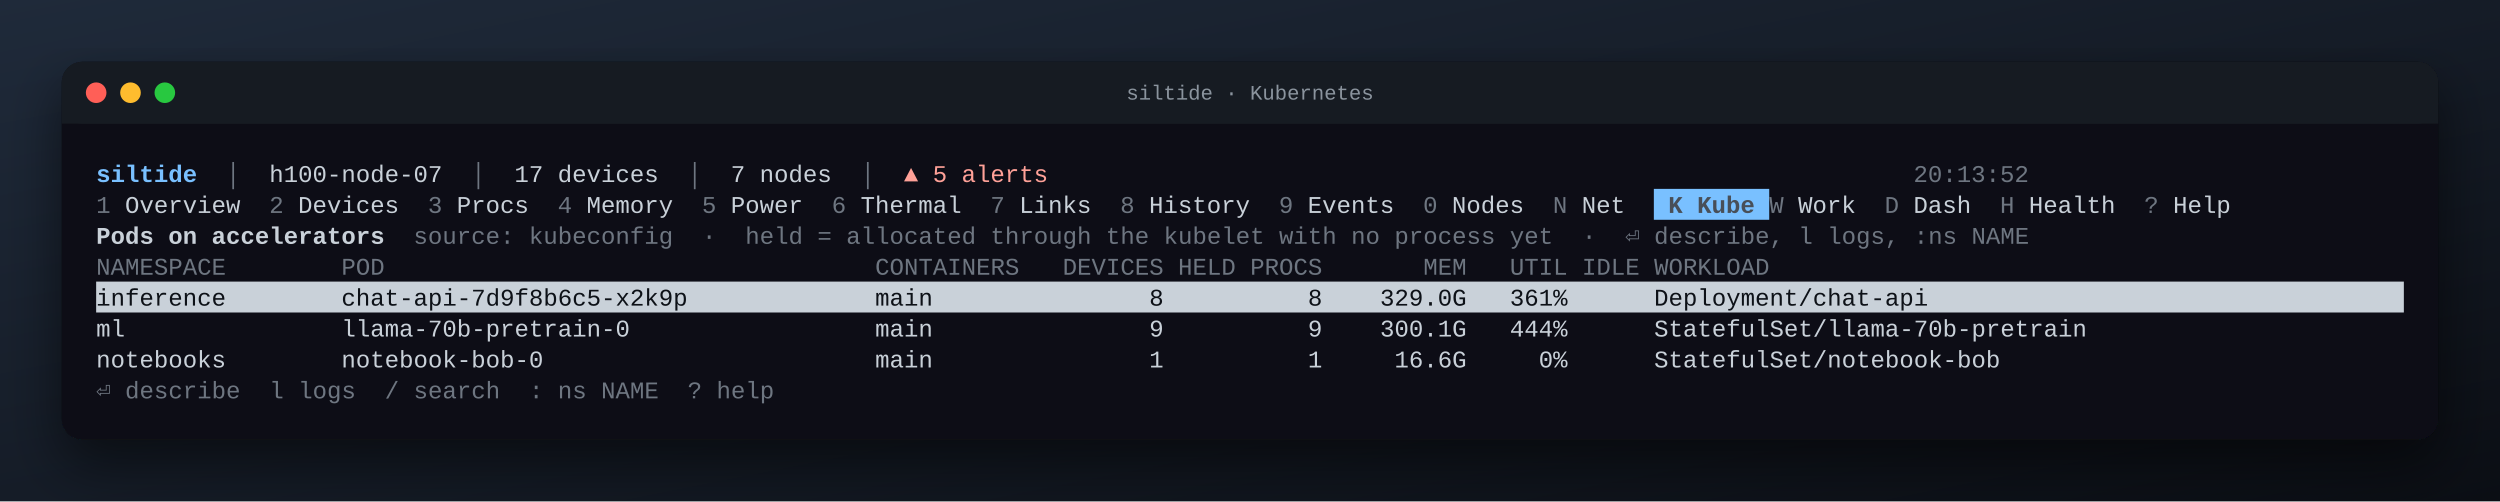
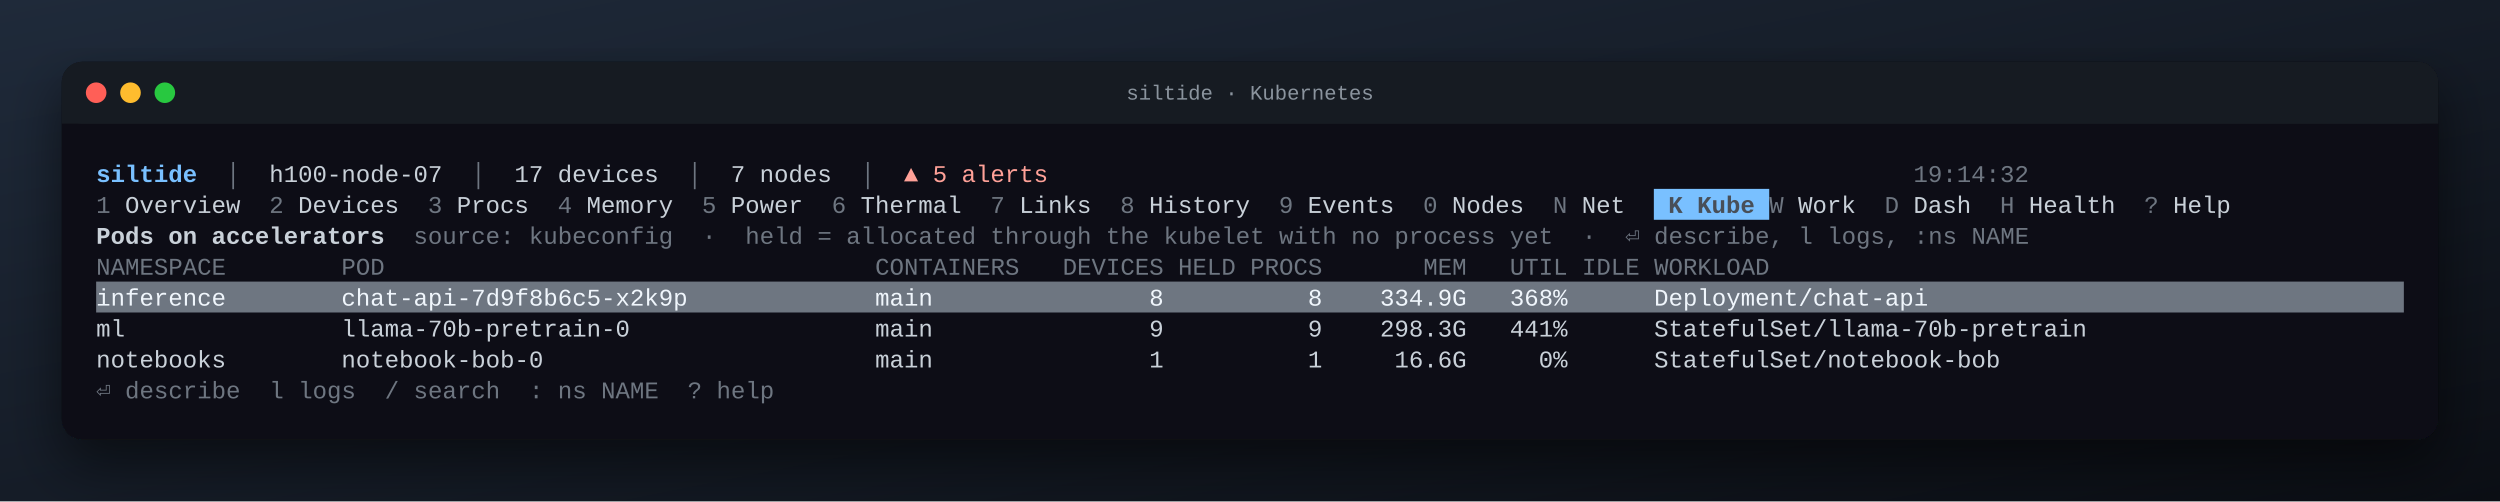
<svg xmlns="http://www.w3.org/2000/svg" width="1456" height="292" viewBox="0 0 1456 292" font-family="JetBrains Mono, SFMono-Regular, Menlo, Consolas, Liberation Mono, monospace" font-size="14">
  <defs>
    <linearGradient id="desk" x1="0" y1="0" x2="1" y2="1">
      <stop offset="0" stop-color="#1f2a3a" />
      <stop offset="1" stop-color="#0b0e14" />
    </linearGradient>
    <filter id="shadow" x="-10%" y="-10%" width="120%" height="130%">
      <feDropShadow dx="0" dy="14" stdDeviation="16" flood-color="#000" flood-opacity="0.55" />
    </filter>
  </defs>
  <rect width="100%" height="100%" fill="url(#desk)" />
  <rect x="36" y="36" width="1384" height="220" rx="12" fill="#0d1117" filter="url(#shadow)" />
  <rect x="36" y="36" width="1384" height="36" rx="12" fill="#161b22" />
  <rect x="36" y="60" width="1384" height="12" fill="#161b22" />
  <circle cx="56" cy="54" r="6" fill="#ff5f57" />
  <circle cx="76" cy="54" r="6" fill="#febc2e" />
  <circle cx="96" cy="54" r="6" fill="#28c840" />
  <text x="50%" y="58" text-anchor="middle" fill="#8b949e" font-size="12">siltide · Kubernetes</text>
  <g xml:space="preserve" transform="translate(36 36)">
    <text y="70.0" fill="#c9d1d9" xml:space="preserve" style="white-space:pre">
      <tspan x="20.0" fill="#79c0ff" font-weight="bold">siltide</tspan>
      <tspan x="78.8" fill="#6e7681">  │  </tspan>
      <tspan x="120.8">h100-node-07</tspan>
      <tspan x="221.6" fill="#6e7681">  │  </tspan>
      <tspan x="263.6">17 devices</tspan>
      <tspan x="347.6" fill="#6e7681">  │  </tspan>
      <tspan x="389.6">7 nodes</tspan>
      <tspan x="448.4" fill="#6e7681">  │  </tspan>
      <tspan x="490.4" fill="#ffa198">▲ 5 alerts</tspan>
-       <tspan x="1078.4" fill="#6e7681">20:13:52                         </tspan>
+       <tspan x="1078.4" fill="#6e7681">19:14:32                         </tspan>
    </text>
    <rect x="927.2" y="74.0" width="67.2" height="18.0" fill="#79c0ff" />
    <text y="88.0" fill="#c9d1d9" xml:space="preserve" style="white-space:pre">
      <tspan x="20.0" fill="#6e7681">1</tspan>
      <tspan x="28.4"> Overview  </tspan>
      <tspan x="120.8" fill="#6e7681">2</tspan>
      <tspan x="129.2"> Devices  </tspan>
      <tspan x="213.2" fill="#6e7681">3</tspan>
      <tspan x="221.6"> Procs  </tspan>
      <tspan x="288.8" fill="#6e7681">4</tspan>
      <tspan x="297.2"> Memory  </tspan>
      <tspan x="372.8" fill="#6e7681">5</tspan>
      <tspan x="381.2"> Power  </tspan>
      <tspan x="448.4" fill="#6e7681">6</tspan>
      <tspan x="456.8"> Thermal  </tspan>
      <tspan x="540.8" fill="#6e7681">7</tspan>
      <tspan x="549.2"> Links  </tspan>
      <tspan x="616.4" fill="#6e7681">8</tspan>
      <tspan x="624.8"> History  </tspan>
      <tspan x="708.8" fill="#6e7681">9</tspan>
      <tspan x="717.2"> Events  </tspan>
      <tspan x="792.8" fill="#6e7681">0</tspan>
      <tspan x="801.2"> Nodes  </tspan>
      <tspan x="868.4" fill="#6e7681">N</tspan>
      <tspan x="876.8"> Net  </tspan>
      <tspan x="927.2" fill="#484f58" font-weight="bold"> K Kube </tspan>
      <tspan x="994.4" fill="#6e7681">W</tspan>
      <tspan x="1002.8"> Work  </tspan>
      <tspan x="1061.6" fill="#6e7681">D</tspan>
      <tspan x="1070.0"> Dash  </tspan>
      <tspan x="1128.8" fill="#6e7681">H</tspan>
      <tspan x="1137.2"> Health  </tspan>
      <tspan x="1212.8" fill="#6e7681">?</tspan>
      <tspan x="1221.2"> Help  </tspan>
    </text>
    <text y="106.0" fill="#c9d1d9" xml:space="preserve" style="white-space:pre">
      <tspan x="20.0" font-weight="bold">Pods on accelerators</tspan>
      <tspan x="188.0" fill="#6e7681">  source: kubeconfig  ·  held = allocated through the kubelet with no process yet  ·  ⏎ describe, l logs, :ns NAME</tspan>
    </text>
    <text y="124.0" fill="#c9d1d9" xml:space="preserve" style="white-space:pre">
      <tspan x="20.0" fill="#6e7681">NAMESPACE        POD                                  CONTAINERS   DEVICES HELD PROCS       MEM   UTIL IDLE WORKLOAD                      </tspan>
    </text>
-     <rect x="20.0" y="128.0" width="1344.0" height="18.0" fill="#c9d1d9" />
+     <rect x="20.0" y="128.0" width="1344.0" height="18.0" fill="#6e7681" />
    <text y="142.0" fill="#c9d1d9" xml:space="preserve" style="white-space:pre">
-       <tspan x="20.0" fill="#0d1117">inference        chat-api-7d9f8b6c5-x2k9p             main               8          8    329.0G   361%      Deployment/chat-api                                 </tspan>
+       <tspan x="20.0" fill="#f0f6fc">inference        chat-api-7d9f8b6c5-x2k9p             main               8          8    334.9G   368%      Deployment/chat-api                                 </tspan>
    </text>
    <text y="160.0" fill="#c9d1d9" xml:space="preserve" style="white-space:pre">
-       <tspan x="20.0">ml               llama-70b-pretrain-0                 main               9          9    300.1G   444%      StatefulSet/llama-70b-pretrain</tspan>
+       <tspan x="20.0">ml               llama-70b-pretrain-0                 main               9          9    298.3G   441%      StatefulSet/llama-70b-pretrain</tspan>
    </text>
    <text y="178.0" fill="#c9d1d9" xml:space="preserve" style="white-space:pre">
      <tspan x="20.0">notebooks        notebook-bob-0                       main               1          1     16.6G     0%      StatefulSet/notebook-bob      </tspan>
    </text>
    <text y="196.0" fill="#c9d1d9" xml:space="preserve" style="white-space:pre">
      <tspan x="20.0" fill="#6e7681">⏎ describe  l logs  / search  : ns NAME  ? help</tspan>
    </text>
  </g>
</svg>
